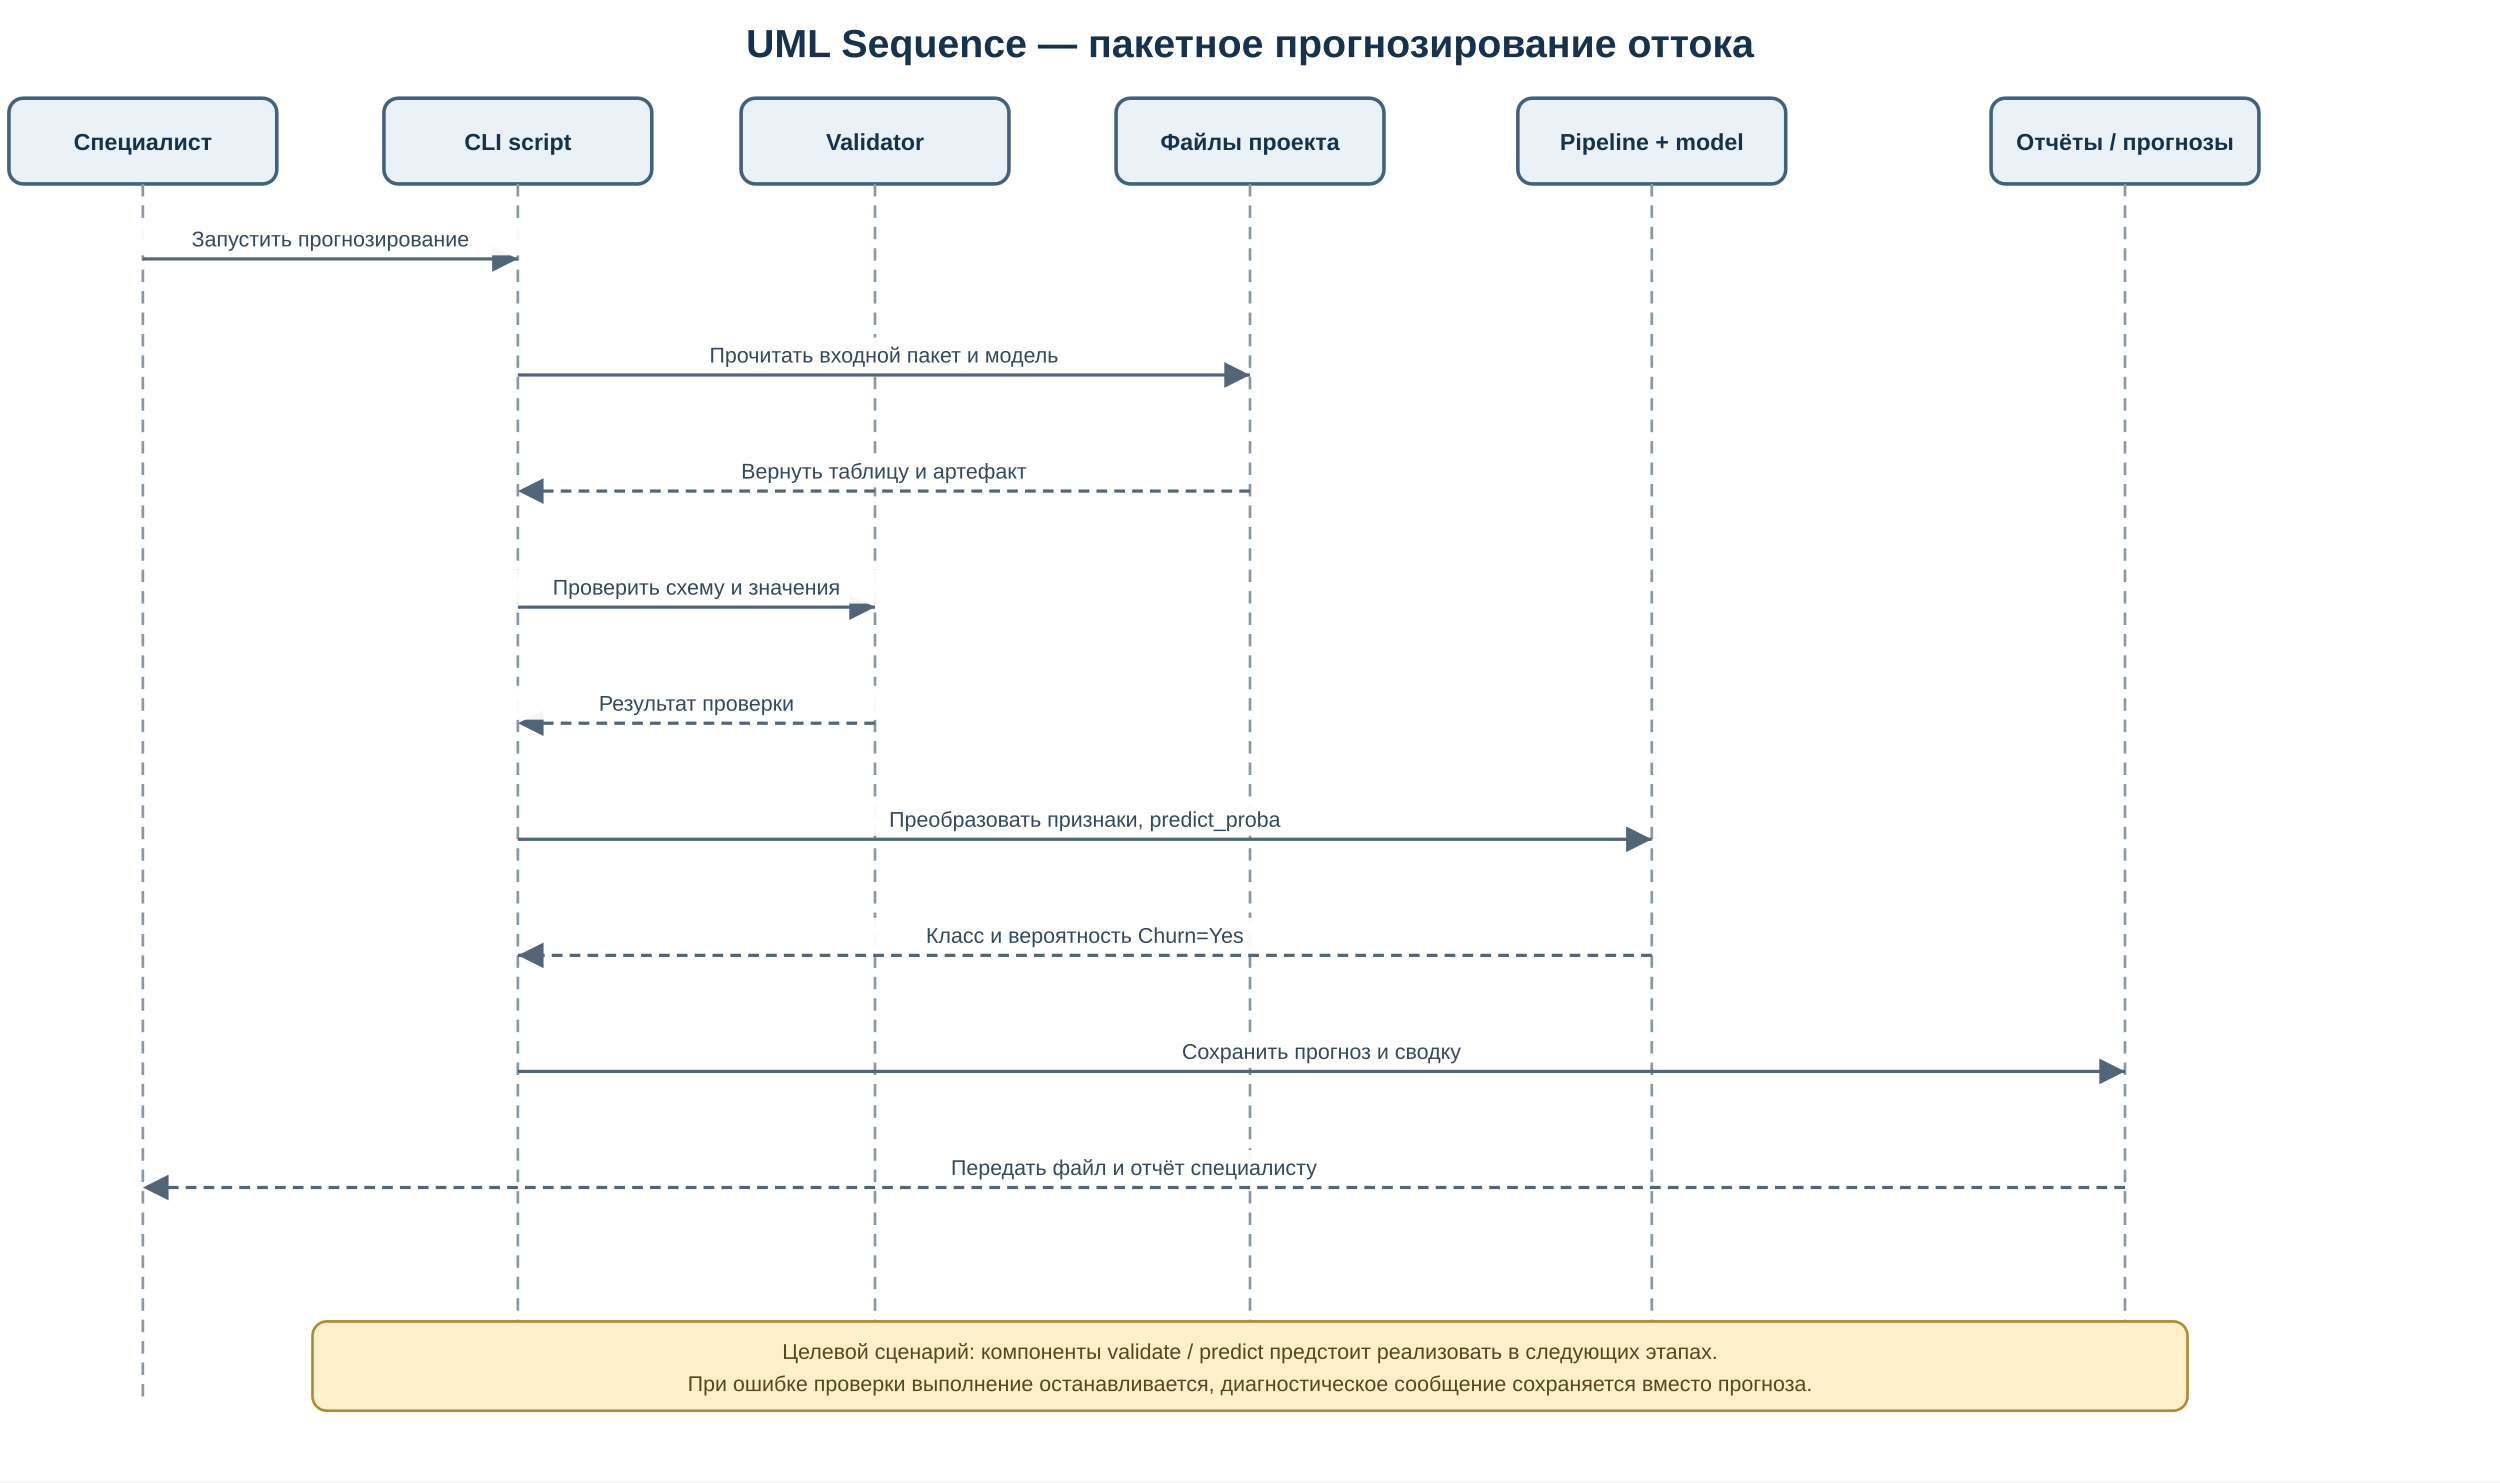
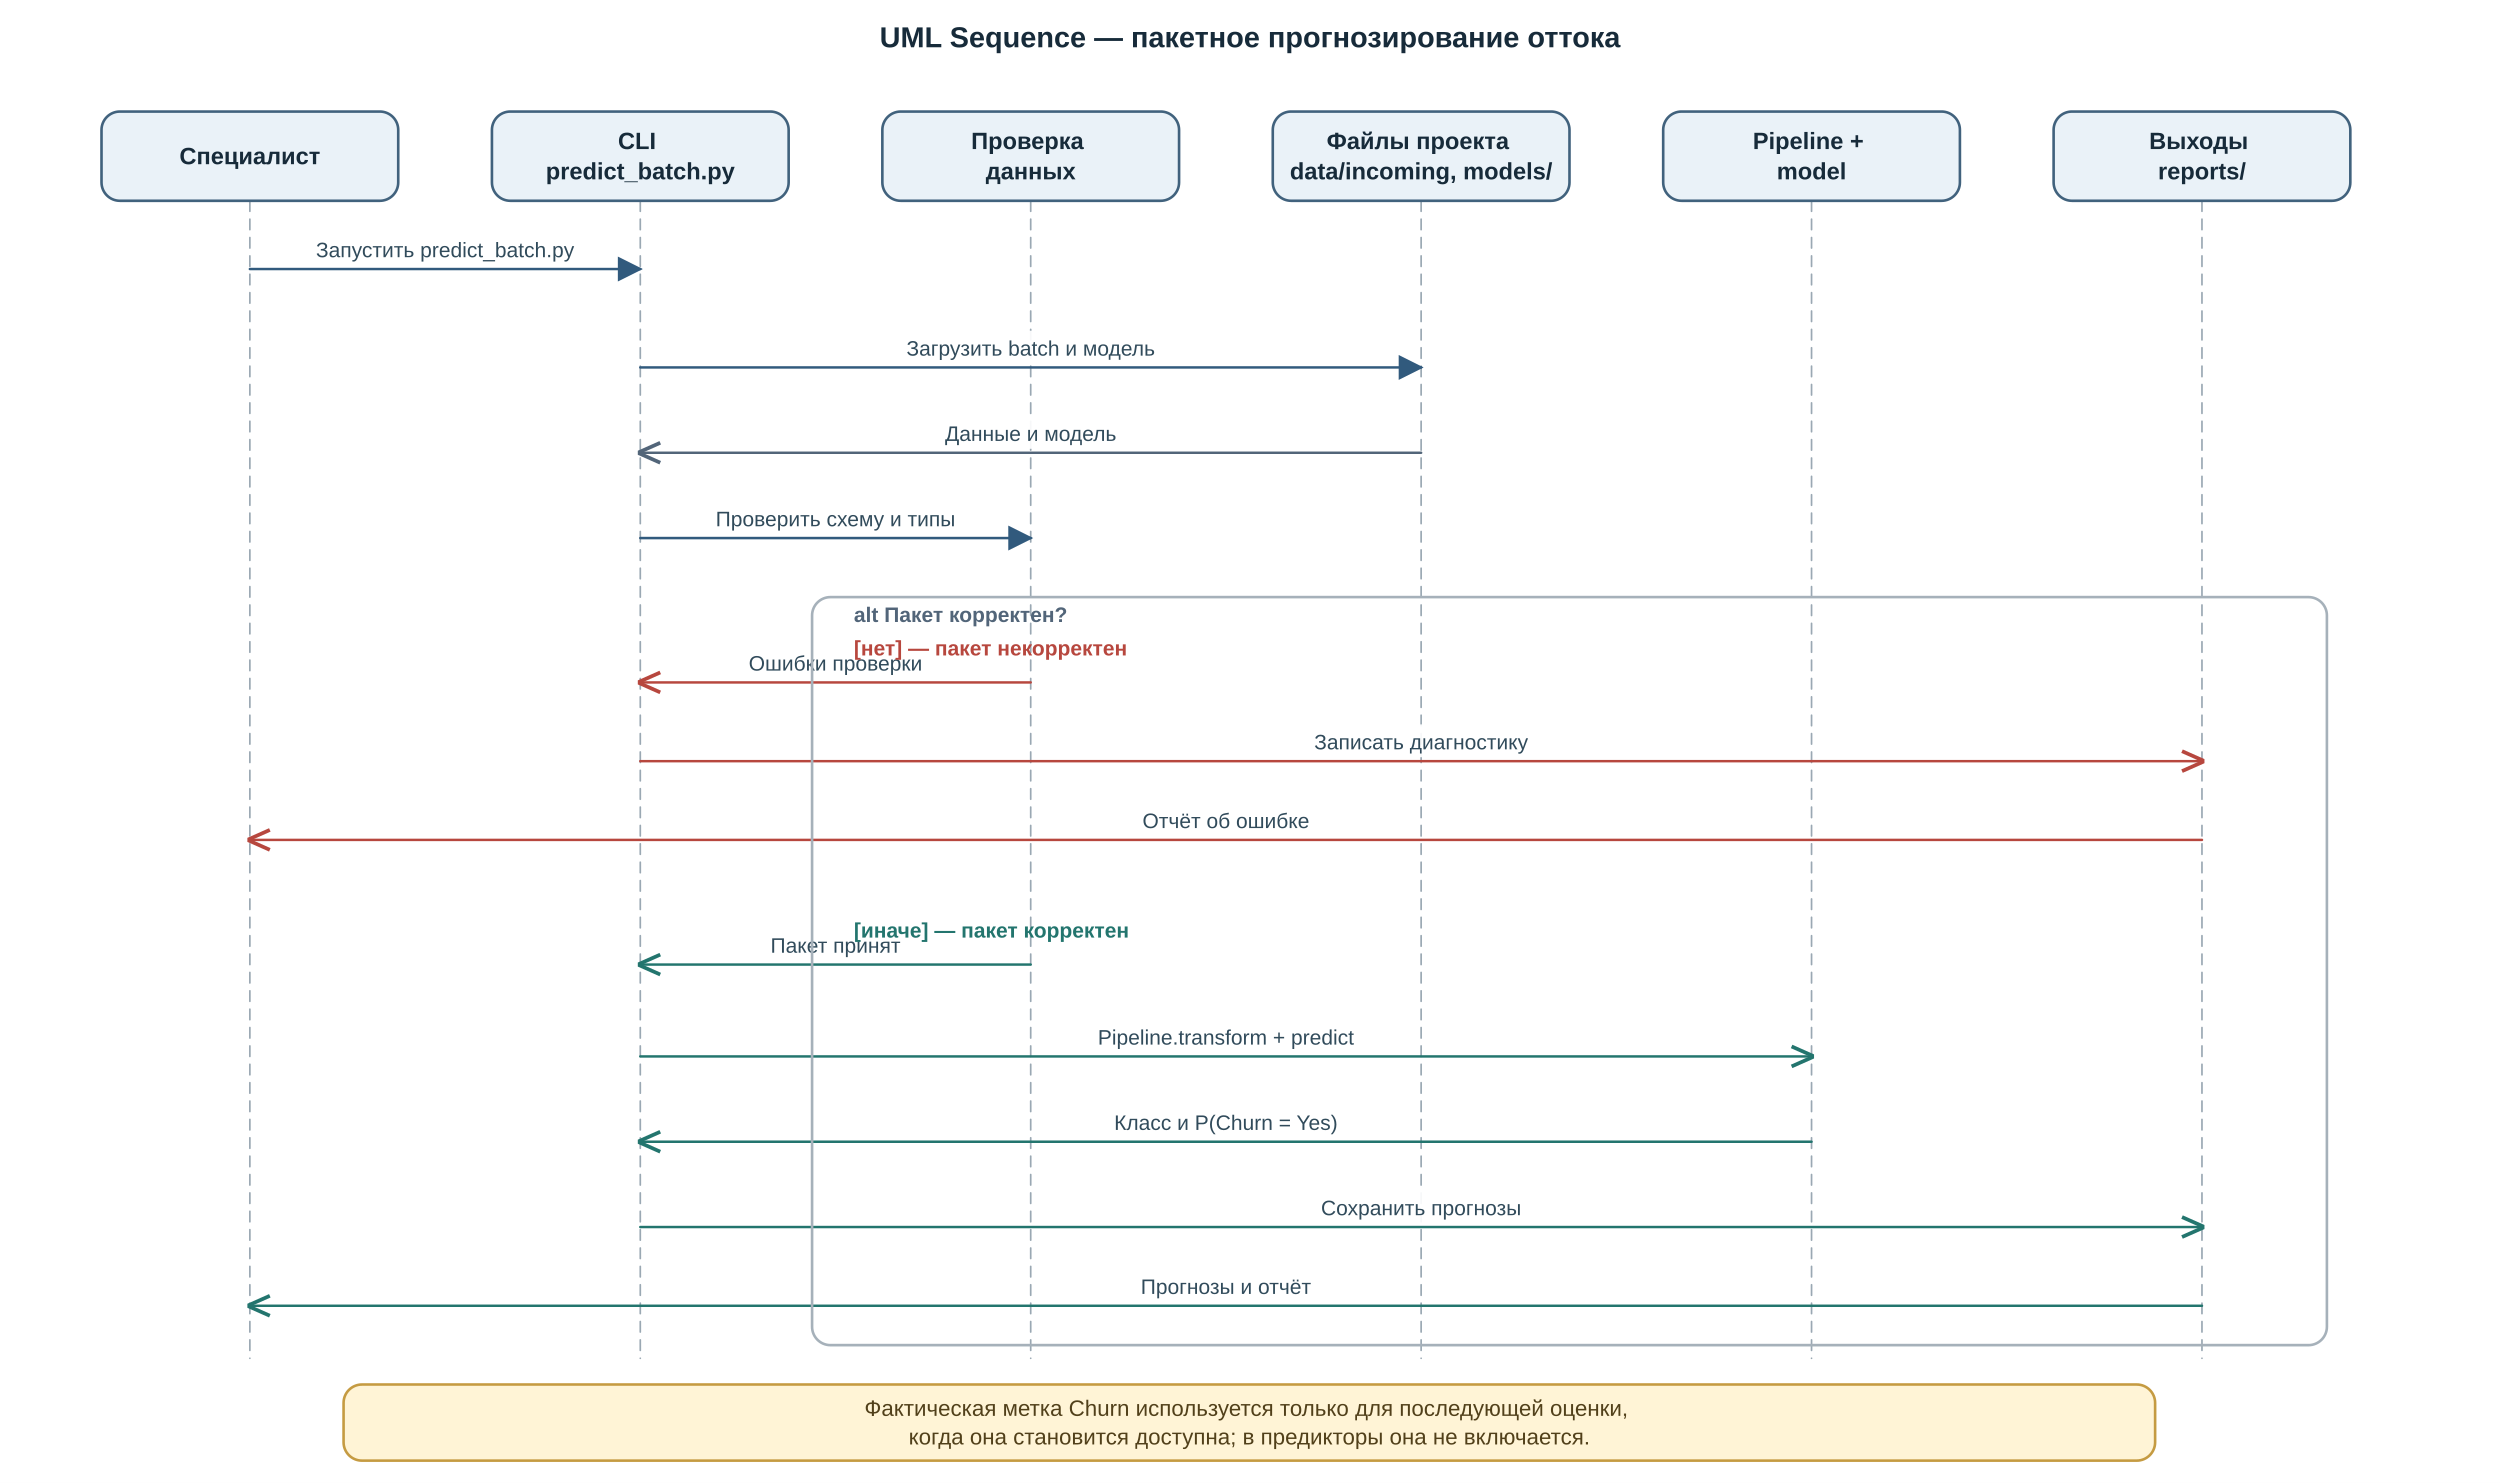
- <svg xmlns="http://www.w3.org/2000/svg" width="1400" height="830" viewBox="0 0 1400 830">
+ <svg xmlns="http://www.w3.org/2000/svg" width="1905" height="1130" viewBox="0 0 1905 1130">
  <defs>
-     <marker id="arrow" markerWidth="10" markerHeight="8" refX="8" refY="4" orient="auto">
-       <path d="M0,0 L8,4 L0,8 Z" fill="#526579" />
+     <marker id="arr0" markerWidth="10" markerHeight="10" refX="9" refY="5" orient="auto" markerUnits="strokeWidth">
+       <path d="M0,0 L10,5 L0,10 z" fill="#315A7D" />
+     </marker>
+     <marker id="arr1" markerWidth="10" markerHeight="10" refX="9" refY="5" orient="auto" markerUnits="strokeWidth">
+       <path d="M1,1 L10,5 L1,9" fill="none" stroke="#526579" stroke-width="1.5" />
+     </marker>
+     <marker id="arr2" markerWidth="10" markerHeight="10" refX="9" refY="5" orient="auto" markerUnits="strokeWidth">
+       <path d="M1,1 L10,5 L1,9" fill="none" stroke="#B7473E" stroke-width="1.5" />
+     </marker>
+     <marker id="arr3" markerWidth="10" markerHeight="10" refX="9" refY="5" orient="auto" markerUnits="strokeWidth">
+       <path d="M1,1 L10,5 L1,9" fill="none" stroke="#23756E" stroke-width="1.5" />
    </marker>
  </defs>
-   <rect width="100%" height="100%" fill="#ffffff" />
-   <text x="700.0" y="32" text-anchor="middle" font-family="Arial,sans-serif" font-size="22" font-weight="bold" fill="#17324D">UML Sequence — пакетное прогнозирование оттока</text>
-   <rect x="5" y="55" width="150" height="48" rx="8" fill="#EAF2F8" stroke="#41627D" stroke-width="2" />
-   <text x="80" y="84" text-anchor="middle" font-family="Arial,sans-serif" font-size="13" font-weight="bold" fill="#17324D">Специалист</text>
-   <line x1="80" y1="103" x2="80" y2="785" stroke="#8798A7" stroke-width="1.5" stroke-dasharray="7 5" />
-   <rect x="215" y="55" width="150" height="48" rx="8" fill="#EAF2F8" stroke="#41627D" stroke-width="2" />
-   <text x="290" y="84" text-anchor="middle" font-family="Arial,sans-serif" font-size="13" font-weight="bold" fill="#17324D">CLI script</text>
-   <line x1="290" y1="103" x2="290" y2="785" stroke="#8798A7" stroke-width="1.5" stroke-dasharray="7 5" />
-   <rect x="415" y="55" width="150" height="48" rx="8" fill="#EAF2F8" stroke="#41627D" stroke-width="2" />
-   <text x="490" y="84" text-anchor="middle" font-family="Arial,sans-serif" font-size="13" font-weight="bold" fill="#17324D">Validator</text>
-   <line x1="490" y1="103" x2="490" y2="785" stroke="#8798A7" stroke-width="1.5" stroke-dasharray="7 5" />
-   <rect x="625" y="55" width="150" height="48" rx="8" fill="#EAF2F8" stroke="#41627D" stroke-width="2" />
-   <text x="700" y="84" text-anchor="middle" font-family="Arial,sans-serif" font-size="13" font-weight="bold" fill="#17324D">Файлы проекта</text>
-   <line x1="700" y1="103" x2="700" y2="785" stroke="#8798A7" stroke-width="1.5" stroke-dasharray="7 5" />
-   <rect x="850" y="55" width="150" height="48" rx="8" fill="#EAF2F8" stroke="#41627D" stroke-width="2" />
-   <text x="925" y="84" text-anchor="middle" font-family="Arial,sans-serif" font-size="13" font-weight="bold" fill="#17324D">Pipeline + model</text>
-   <line x1="925" y1="103" x2="925" y2="785" stroke="#8798A7" stroke-width="1.5" stroke-dasharray="7 5" />
-   <rect x="1115" y="55" width="150" height="48" rx="8" fill="#EAF2F8" stroke="#41627D" stroke-width="2" />
-   <text x="1190" y="84" text-anchor="middle" font-family="Arial,sans-serif" font-size="13" font-weight="bold" fill="#17324D">Отчёты / прогнозы</text>
-   <line x1="1190" y1="103" x2="1190" y2="785" stroke="#8798A7" stroke-width="1.5" stroke-dasharray="7 5" />
-   <line x1="80" y1="145" x2="290" y2="145" stroke="#526579" stroke-width="1.8" marker-end="url(#arrow)" />
-   <rect x="60.0" y="124" width="250" height="19" fill="#FFFFFF" opacity="0.94" />
-   <text x="185.0" y="138" text-anchor="middle" font-family="Arial,sans-serif" font-size="12" fill="#34495E">Запустить прогнозирование</text>
-   <line x1="290" y1="210" x2="700" y2="210" stroke="#526579" stroke-width="1.8" marker-end="url(#arrow)" />
-   <rect x="370.0" y="189" width="250" height="19" fill="#FFFFFF" opacity="0.94" />
-   <text x="495.0" y="203" text-anchor="middle" font-family="Arial,sans-serif" font-size="12" fill="#34495E">Прочитать входной пакет и модель</text>
-   <line x1="700" y1="275" x2="290" y2="275" stroke="#526579" stroke-width="1.8" stroke-dasharray="6 4" marker-end="url(#arrow)" />
-   <rect x="370.0" y="254" width="250" height="19" fill="#FFFFFF" opacity="0.94" />
-   <text x="495.0" y="268" text-anchor="middle" font-family="Arial,sans-serif" font-size="12" fill="#34495E">Вернуть таблицу и артефакт</text>
-   <line x1="290" y1="340" x2="490" y2="340" stroke="#526579" stroke-width="1.8" marker-end="url(#arrow)" />
-   <rect x="265.0" y="319" width="250" height="19" fill="#FFFFFF" opacity="0.94" />
-   <text x="390.0" y="333" text-anchor="middle" font-family="Arial,sans-serif" font-size="12" fill="#34495E">Проверить схему и значения</text>
-   <line x1="490" y1="405" x2="290" y2="405" stroke="#526579" stroke-width="1.8" stroke-dasharray="6 4" marker-end="url(#arrow)" />
-   <rect x="265.0" y="384" width="250" height="19" fill="#FFFFFF" opacity="0.94" />
-   <text x="390.0" y="398" text-anchor="middle" font-family="Arial,sans-serif" font-size="12" fill="#34495E">Результат проверки</text>
-   <line x1="290" y1="470" x2="925" y2="470" stroke="#526579" stroke-width="1.8" marker-end="url(#arrow)" />
-   <rect x="482.5" y="449" width="250" height="19" fill="#FFFFFF" opacity="0.94" />
-   <text x="607.5" y="463" text-anchor="middle" font-family="Arial,sans-serif" font-size="12" fill="#34495E">Преобразовать признаки, predict_proba</text>
-   <line x1="925" y1="535" x2="290" y2="535" stroke="#526579" stroke-width="1.8" stroke-dasharray="6 4" marker-end="url(#arrow)" />
-   <rect x="482.5" y="514" width="250" height="19" fill="#FFFFFF" opacity="0.94" />
-   <text x="607.5" y="528" text-anchor="middle" font-family="Arial,sans-serif" font-size="12" fill="#34495E">Класс и вероятность Churn=Yes</text>
-   <line x1="290" y1="600" x2="1190" y2="600" stroke="#526579" stroke-width="1.8" marker-end="url(#arrow)" />
-   <rect x="615.0" y="579" width="250" height="19" fill="#FFFFFF" opacity="0.94" />
-   <text x="740.0" y="593" text-anchor="middle" font-family="Arial,sans-serif" font-size="12" fill="#34495E">Сохранить прогноз и сводку</text>
-   <line x1="1190" y1="665" x2="80" y2="665" stroke="#526579" stroke-width="1.8" stroke-dasharray="6 4" marker-end="url(#arrow)" />
-   <rect x="510.0" y="644" width="250" height="19" fill="#FFFFFF" opacity="0.94" />
-   <text x="635.0" y="658" text-anchor="middle" font-family="Arial,sans-serif" font-size="12" fill="#34495E">Передать файл и отчёт специалисту</text>
-   <rect x="175" y="740" width="1050" height="50" rx="8" fill="#FFF0CC" stroke="#B18A36" stroke-width="1.5" />
-   <text x="700" y="761" text-anchor="middle" font-family="Arial,sans-serif" font-size="12" fill="#5B461B">Целевой сценарий: компоненты validate / predict предстоит реализовать в следующих этапах.</text>
-   <text x="700" y="779" text-anchor="middle" font-family="Arial,sans-serif" font-size="12" fill="#5B461B">При ошибке проверки выполнение останавливается, диагностическое сообщение сохраняется вместо прогноза.</text>
+   <rect x="0" y="0" width="1905" height="1130" fill="#FFFFFF" />
+   <text x="952.5" y="36" font-family="Arial,sans-serif" font-size="22" font-weight="700" fill="#172B3A" text-anchor="middle">UML Sequence — пакетное прогнозирование оттока</text>
+   <path d="M 190.4,153 L 190.4,1035" fill="none" stroke="#9AA8B3" stroke-width="1.3" stroke-linecap="round" stroke-linejoin="round" stroke-dasharray="8 6" />
+   <path d="M 487.9,153 L 487.9,1035" fill="none" stroke="#9AA8B3" stroke-width="1.3" stroke-linecap="round" stroke-linejoin="round" stroke-dasharray="8 6" />
+   <path d="M 785.4,153 L 785.4,1035" fill="none" stroke="#9AA8B3" stroke-width="1.3" stroke-linecap="round" stroke-linejoin="round" stroke-dasharray="8 6" />
+   <path d="M 1082.9,153 L 1082.9,1035" fill="none" stroke="#9AA8B3" stroke-width="1.3" stroke-linecap="round" stroke-linejoin="round" stroke-dasharray="8 6" />
+   <path d="M 1380.4,153 L 1380.4,1035" fill="none" stroke="#9AA8B3" stroke-width="1.3" stroke-linecap="round" stroke-linejoin="round" stroke-dasharray="8 6" />
+   <path d="M 1677.9,153 L 1677.9,1035" fill="none" stroke="#9AA8B3" stroke-width="1.3" stroke-linecap="round" stroke-linejoin="round" stroke-dasharray="8 6" />
+   <path d="M 190.4,205 L 487.9,205" fill="none" stroke="#315A7D" stroke-width="1.9" stroke-linecap="round" stroke-linejoin="round" marker-end="url(#arr0)" />
+   <rect x="217.67" y="177" width="242.96" height="25" rx="4" fill="#FFFFFF" fill-opacity="0.92" />
+   <text x="339.15" y="196" font-family="Arial,sans-serif" font-size="16" fill="#314B5B" text-anchor="middle" font-weight="400">Запустить predict_batch.py</text>
+   <path d="M 487.9,280 L 1082.9,280" fill="none" stroke="#315A7D" stroke-width="1.9" stroke-linecap="round" stroke-linejoin="round" marker-end="url(#arr0)" />
+   <rect x="672.88" y="252" width="225.04" height="25" rx="4" fill="#FFFFFF" fill-opacity="0.92" />
+   <text x="785.4" y="271" font-family="Arial,sans-serif" font-size="16" fill="#314B5B" text-anchor="middle" font-weight="400">Загрузить batch и модель</text>
+   <path d="M 1082.9,345 L 487.9,345" fill="none" stroke="#526579" stroke-width="1.9" stroke-linecap="round" stroke-linejoin="round" marker-end="url(#arr1)" />
+   <rect x="713.2" y="317" width="144.4" height="25" rx="4" fill="#FFFFFF" fill-opacity="0.92" />
+   <text x="785.4" y="336" font-family="Arial,sans-serif" font-size="16" fill="#314B5B" text-anchor="middle" font-weight="400">Данные и модель</text>
+   <path d="M 487.9,410 L 785.4,410" fill="none" stroke="#315A7D" stroke-width="1.9" stroke-linecap="round" stroke-linejoin="round" marker-end="url(#arr0)" />
+   <rect x="533.09" y="382" width="207.12" height="25" rx="4" fill="#FFFFFF" fill-opacity="0.92" />
+   <text x="636.65" y="401" font-family="Arial,sans-serif" font-size="16" fill="#314B5B" text-anchor="middle" font-weight="400">Проверить схему и типы</text>
+   <path d="M 785.4,520 L 487.9,520" fill="none" stroke="#B7473E" stroke-width="1.9" stroke-linecap="round" stroke-linejoin="round" marker-end="url(#arr2)" />
+   <rect x="564.45" y="492" width="144.4" height="25" rx="4" fill="#FFFFFF" fill-opacity="0.92" />
+   <text x="636.65" y="511" font-family="Arial,sans-serif" font-size="16" fill="#314B5B" text-anchor="middle" font-weight="400">Ошибки проверки</text>
+   <path d="M 487.9,580 L 1677.9,580" fill="none" stroke="#B7473E" stroke-width="1.9" stroke-linecap="round" stroke-linejoin="round" marker-end="url(#arr2)" />
+   <rect x="988.3" y="552" width="189.2" height="25" rx="4" fill="#FFFFFF" fill-opacity="0.92" />
+   <text x="1082.9" y="571" font-family="Arial,sans-serif" font-size="16" fill="#314B5B" text-anchor="middle" font-weight="400">Записать диагностику</text>
+   <path d="M 1677.9,640 L 190.4,640" fill="none" stroke="#B7473E" stroke-width="1.9" stroke-linecap="round" stroke-linejoin="round" marker-end="url(#arr2)" />
+   <rect x="861.95" y="612" width="144.4" height="25" rx="4" fill="#FFFFFF" fill-opacity="0.92" />
+   <text x="934.15" y="631" font-family="Arial,sans-serif" font-size="16" fill="#314B5B" text-anchor="middle" font-weight="400">Отчёт об ошибке</text>
+   <path d="M 785.4,735 L 487.9,735" fill="none" stroke="#23756E" stroke-width="1.9" stroke-linecap="round" stroke-linejoin="round" marker-end="url(#arr3)" />
+   <rect x="577.89" y="707" width="117.52" height="25" rx="4" fill="#FFFFFF" fill-opacity="0.92" />
+   <text x="636.65" y="726" font-family="Arial,sans-serif" font-size="16" fill="#314B5B" text-anchor="middle" font-weight="400">Пакет принят</text>
+   <path d="M 487.9,805 L 1380.4,805" fill="none" stroke="#23756E" stroke-width="1.9" stroke-linecap="round" stroke-linejoin="round" marker-end="url(#arr3)" />
+   <rect x="803.71" y="777" width="260.88" height="25" rx="4" fill="#FFFFFF" fill-opacity="0.92" />
+   <text x="934.15" y="796" font-family="Arial,sans-serif" font-size="16" fill="#314B5B" text-anchor="middle" font-weight="400">Pipeline.transform + predict</text>
+   <path d="M 1380.4,870 L 487.9,870" fill="none" stroke="#23756E" stroke-width="1.9" stroke-linecap="round" stroke-linejoin="round" marker-end="url(#arr3)" />
+   <rect x="830.59" y="842" width="207.12" height="25" rx="4" fill="#FFFFFF" fill-opacity="0.92" />
+   <text x="934.15" y="861" font-family="Arial,sans-serif" font-size="16" fill="#314B5B" text-anchor="middle" font-weight="400">Класс и P(Churn = Yes)</text>
+   <path d="M 487.9,935 L 1677.9,935" fill="none" stroke="#23756E" stroke-width="1.9" stroke-linecap="round" stroke-linejoin="round" marker-end="url(#arr3)" />
+   <rect x="997.26" y="907" width="171.28" height="25" rx="4" fill="#FFFFFF" fill-opacity="0.92" />
+   <text x="1082.9" y="926" font-family="Arial,sans-serif" font-size="16" fill="#314B5B" text-anchor="middle" font-weight="400">Сохранить прогнозы</text>
+   <path d="M 1677.9,995 L 190.4,995" fill="none" stroke="#23756E" stroke-width="1.9" stroke-linecap="round" stroke-linejoin="round" marker-end="url(#arr3)" />
+   <rect x="857.47" y="967" width="153.36" height="25" rx="4" fill="#FFFFFF" fill-opacity="0.92" />
+   <text x="934.15" y="986" font-family="Arial,sans-serif" font-size="16" fill="#314B5B" text-anchor="middle" font-weight="400">Прогнозы и отчёт</text>
+   <rect x="77.35" y="85" width="226.1" height="68" rx="14" fill="#EAF2F8" stroke="#41627D" stroke-width="2" />
+   <text x="190.4" y="125.12" font-family="Arial,sans-serif" font-size="18" fill="#172B3A" text-anchor="middle" font-weight="700">
+     <tspan x="190.4" dy="0">Специалист</tspan>
+   </text>
+   <rect x="374.85" y="85" width="226.1" height="68" rx="14" fill="#EAF2F8" stroke="#41627D" stroke-width="2" />
+   <text x="487.9" y="113.6" font-family="Arial,sans-serif" font-size="18" fill="#172B3A" text-anchor="middle" font-weight="700">
+     <tspan x="487.9" dy="0">CLI</tspan>
+     <tspan x="487.9" dy="23.04">predict_batch.py</tspan>
+   </text>
+   <rect x="672.35" y="85" width="226.1" height="68" rx="14" fill="#EAF2F8" stroke="#41627D" stroke-width="2" />
+   <text x="785.4" y="113.6" font-family="Arial,sans-serif" font-size="18" fill="#172B3A" text-anchor="middle" font-weight="700">
+     <tspan x="785.4" dy="0">Проверка</tspan>
+     <tspan x="785.4" dy="23.04">данных</tspan>
+   </text>
+   <rect x="969.85" y="85" width="226.1" height="68" rx="14" fill="#EAF2F8" stroke="#41627D" stroke-width="2" />
+   <text x="1082.9" y="113.6" font-family="Arial,sans-serif" font-size="18" fill="#172B3A" text-anchor="middle" font-weight="700">
+     <tspan x="1082.9" dy="0">Файлы проекта</tspan>
+     <tspan x="1082.9" dy="23.04">data/incoming, models/</tspan>
+   </text>
+   <rect x="1267.35" y="85" width="226.1" height="68" rx="14" fill="#EAF2F8" stroke="#41627D" stroke-width="2" />
+   <text x="1380.4" y="113.6" font-family="Arial,sans-serif" font-size="18" fill="#172B3A" text-anchor="middle" font-weight="700">
+     <tspan x="1380.4" dy="0">Pipeline +</tspan>
+     <tspan x="1380.4" dy="23.04">model</tspan>
+   </text>
+   <rect x="1564.85" y="85" width="226.1" height="68" rx="14" fill="#EAF2F8" stroke="#41627D" stroke-width="2" />
+   <text x="1677.9" y="113.6" font-family="Arial,sans-serif" font-size="18" fill="#172B3A" text-anchor="middle" font-weight="700">
+     <tspan x="1677.9" dy="0">Выходы</tspan>
+     <tspan x="1677.9" dy="23.04">reports/</tspan>
+   </text>
+   <rect x="618.8" y="455" width="1154.3" height="570" rx="14" fill="none" fill-opacity="1" stroke="#A6B1BA" stroke-width="2" />
+   <text x="1195.95" y="754.7" font-family="Arial,sans-serif" font-size="15" fill="#172B3A" text-anchor="middle" font-weight="400" />
+   <text x="650.65" y="473.94" font-family="Arial,sans-serif" font-size="16" fill="#526579" text-anchor="start" font-weight="700">
+     <tspan x="650.65" dy="0">alt  Пакет корректен?</tspan>
+   </text>
+   <text x="650.65" y="499.44" font-family="Arial,sans-serif" font-size="16" fill="#B7473E" text-anchor="start" font-weight="700">
+     <tspan x="650.65" dy="0">[нет] — пакет некорректен</tspan>
+   </text>
+   <text x="650.65" y="714.44" font-family="Arial,sans-serif" font-size="16" fill="#23756E" text-anchor="start" font-weight="700">
+     <tspan x="650.65" dy="0">[иначе] — пакет корректен</tspan>
+   </text>
+   <rect x="261.8" y="1055" width="1380.4" height="58" rx="14" fill="#FFF4D6" stroke="#C59B42" stroke-width="2" />
+   <text x="952.0" y="1078.9" font-family="Arial,sans-serif" font-size="17" fill="#51401A" text-anchor="middle" font-weight="400">
+     <tspan x="952.0" dy="0">Фактическая метка Churn используется только для последующей оценки,</tspan>
+     <tspan x="952.0" dy="21.76">когда она становится доступна; в предикторы она не включается.</tspan>
+   </text>
</svg>
